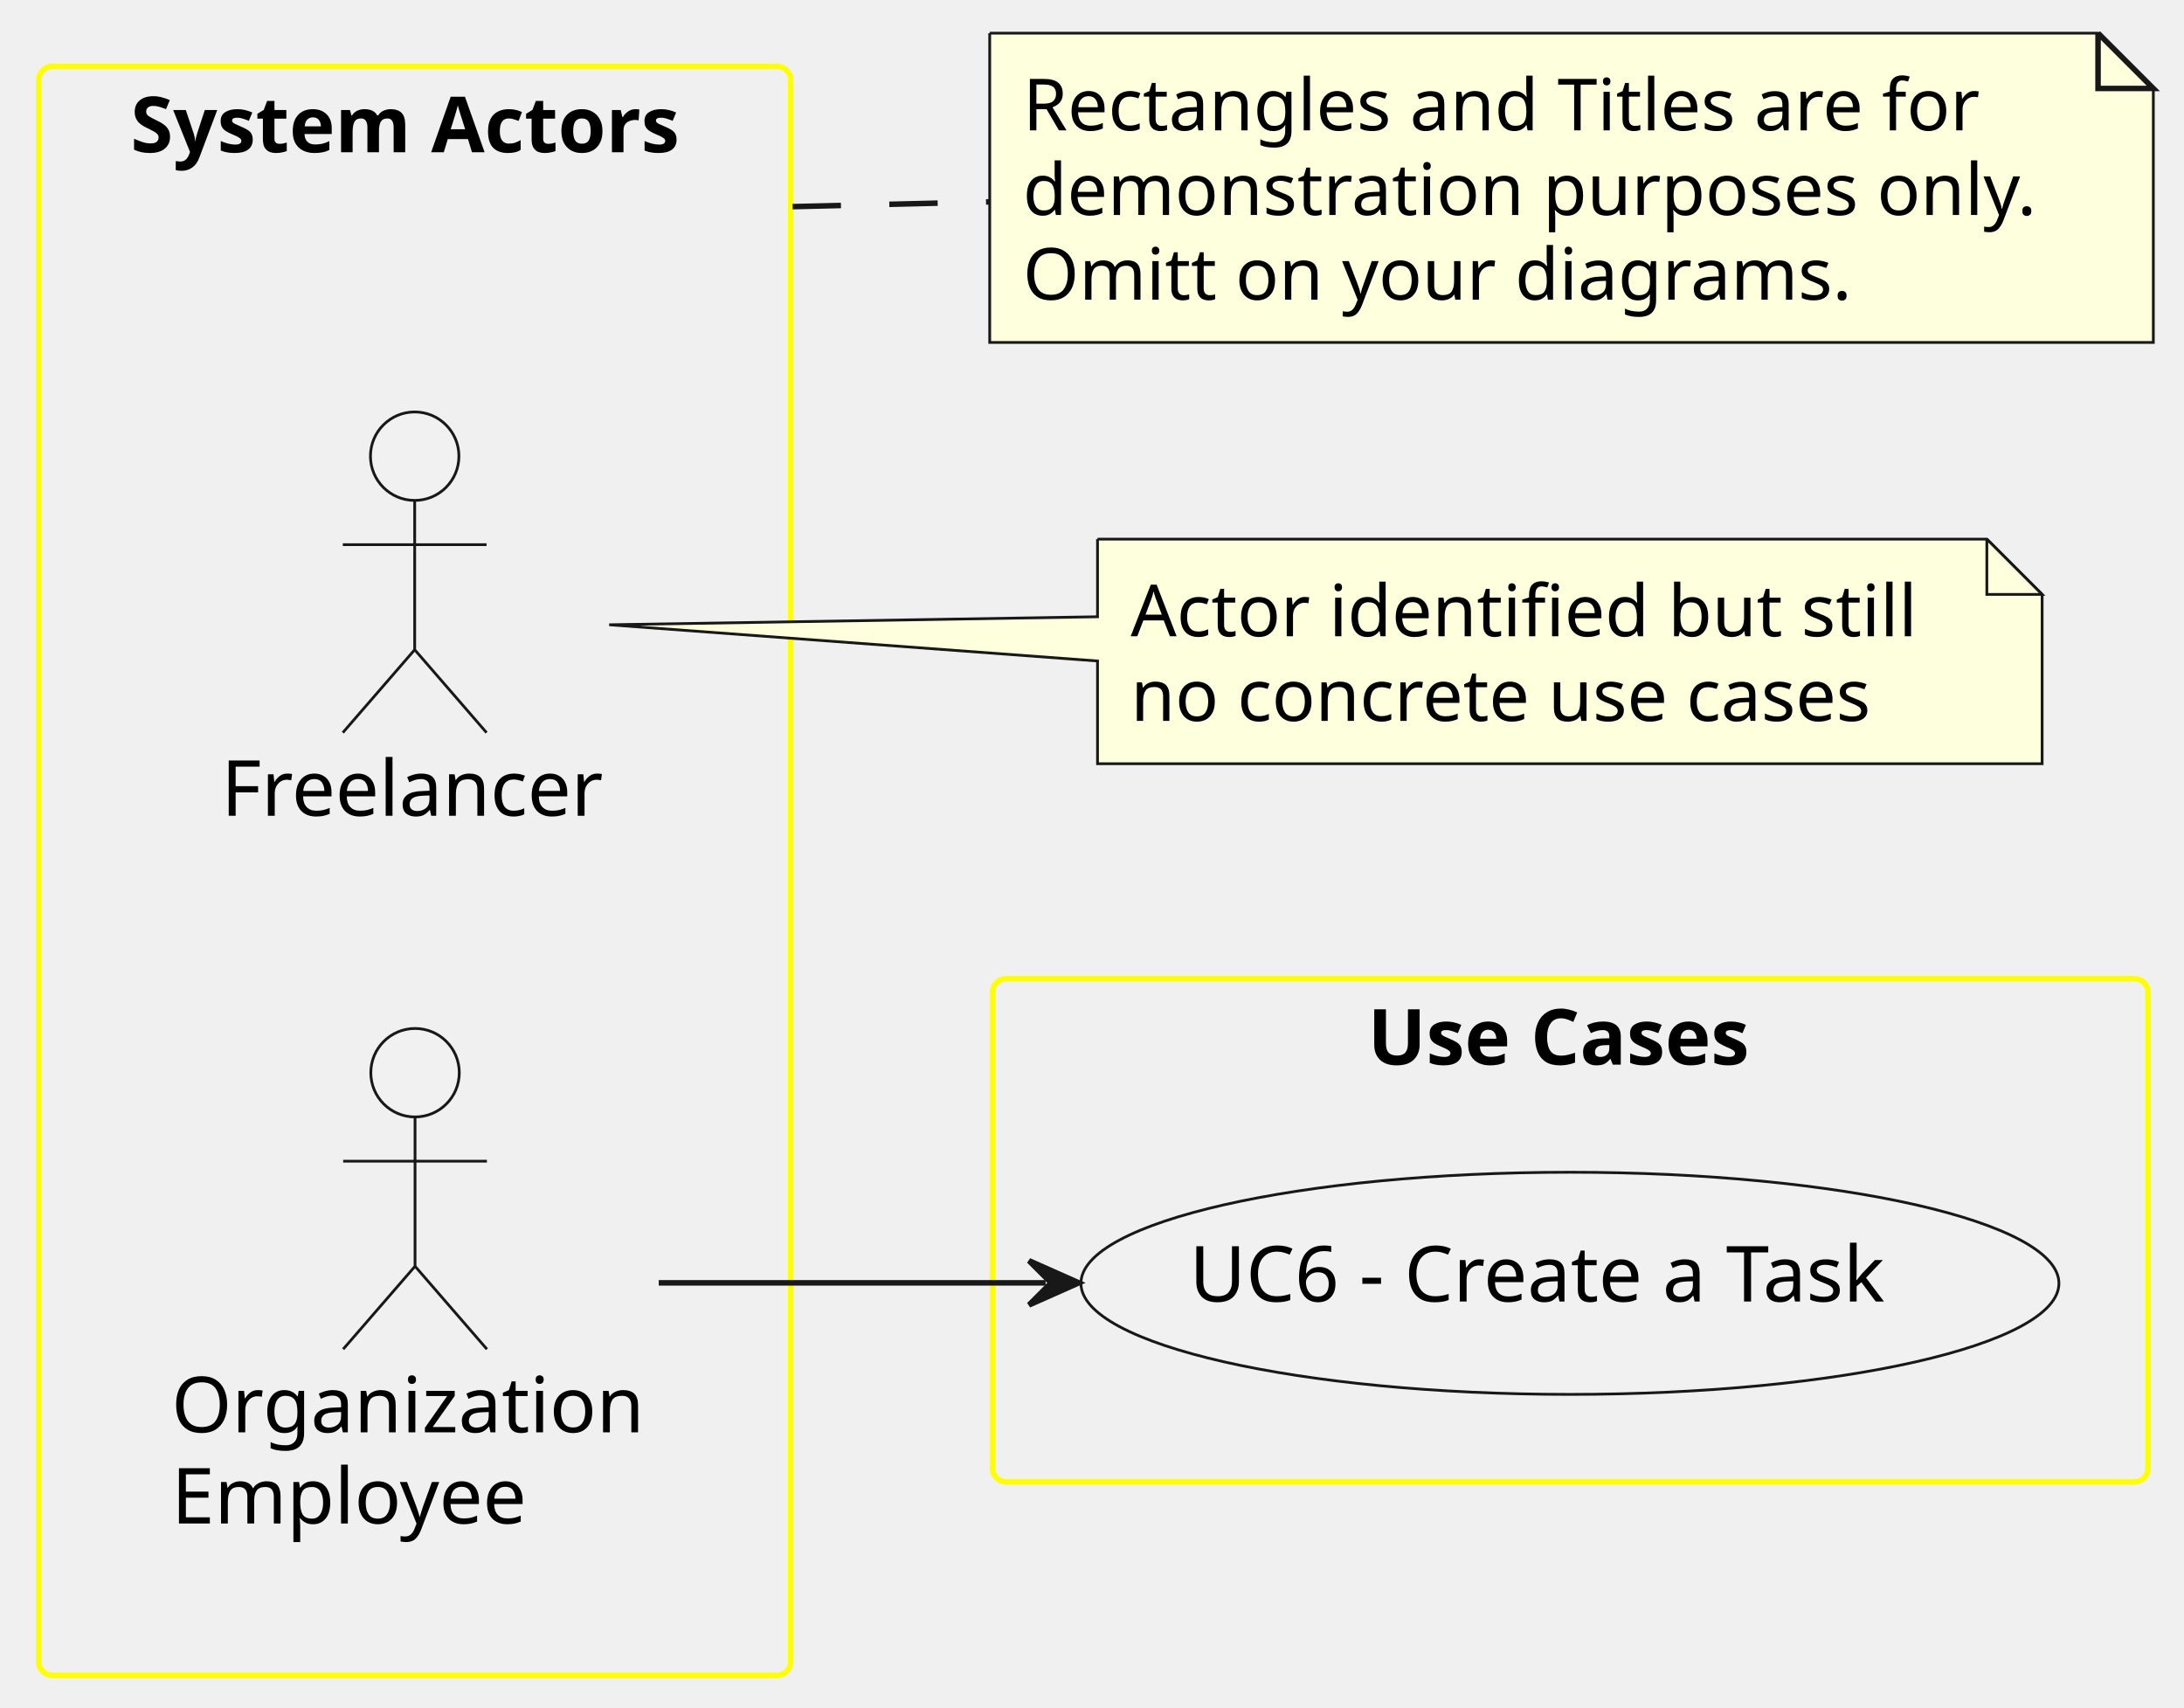
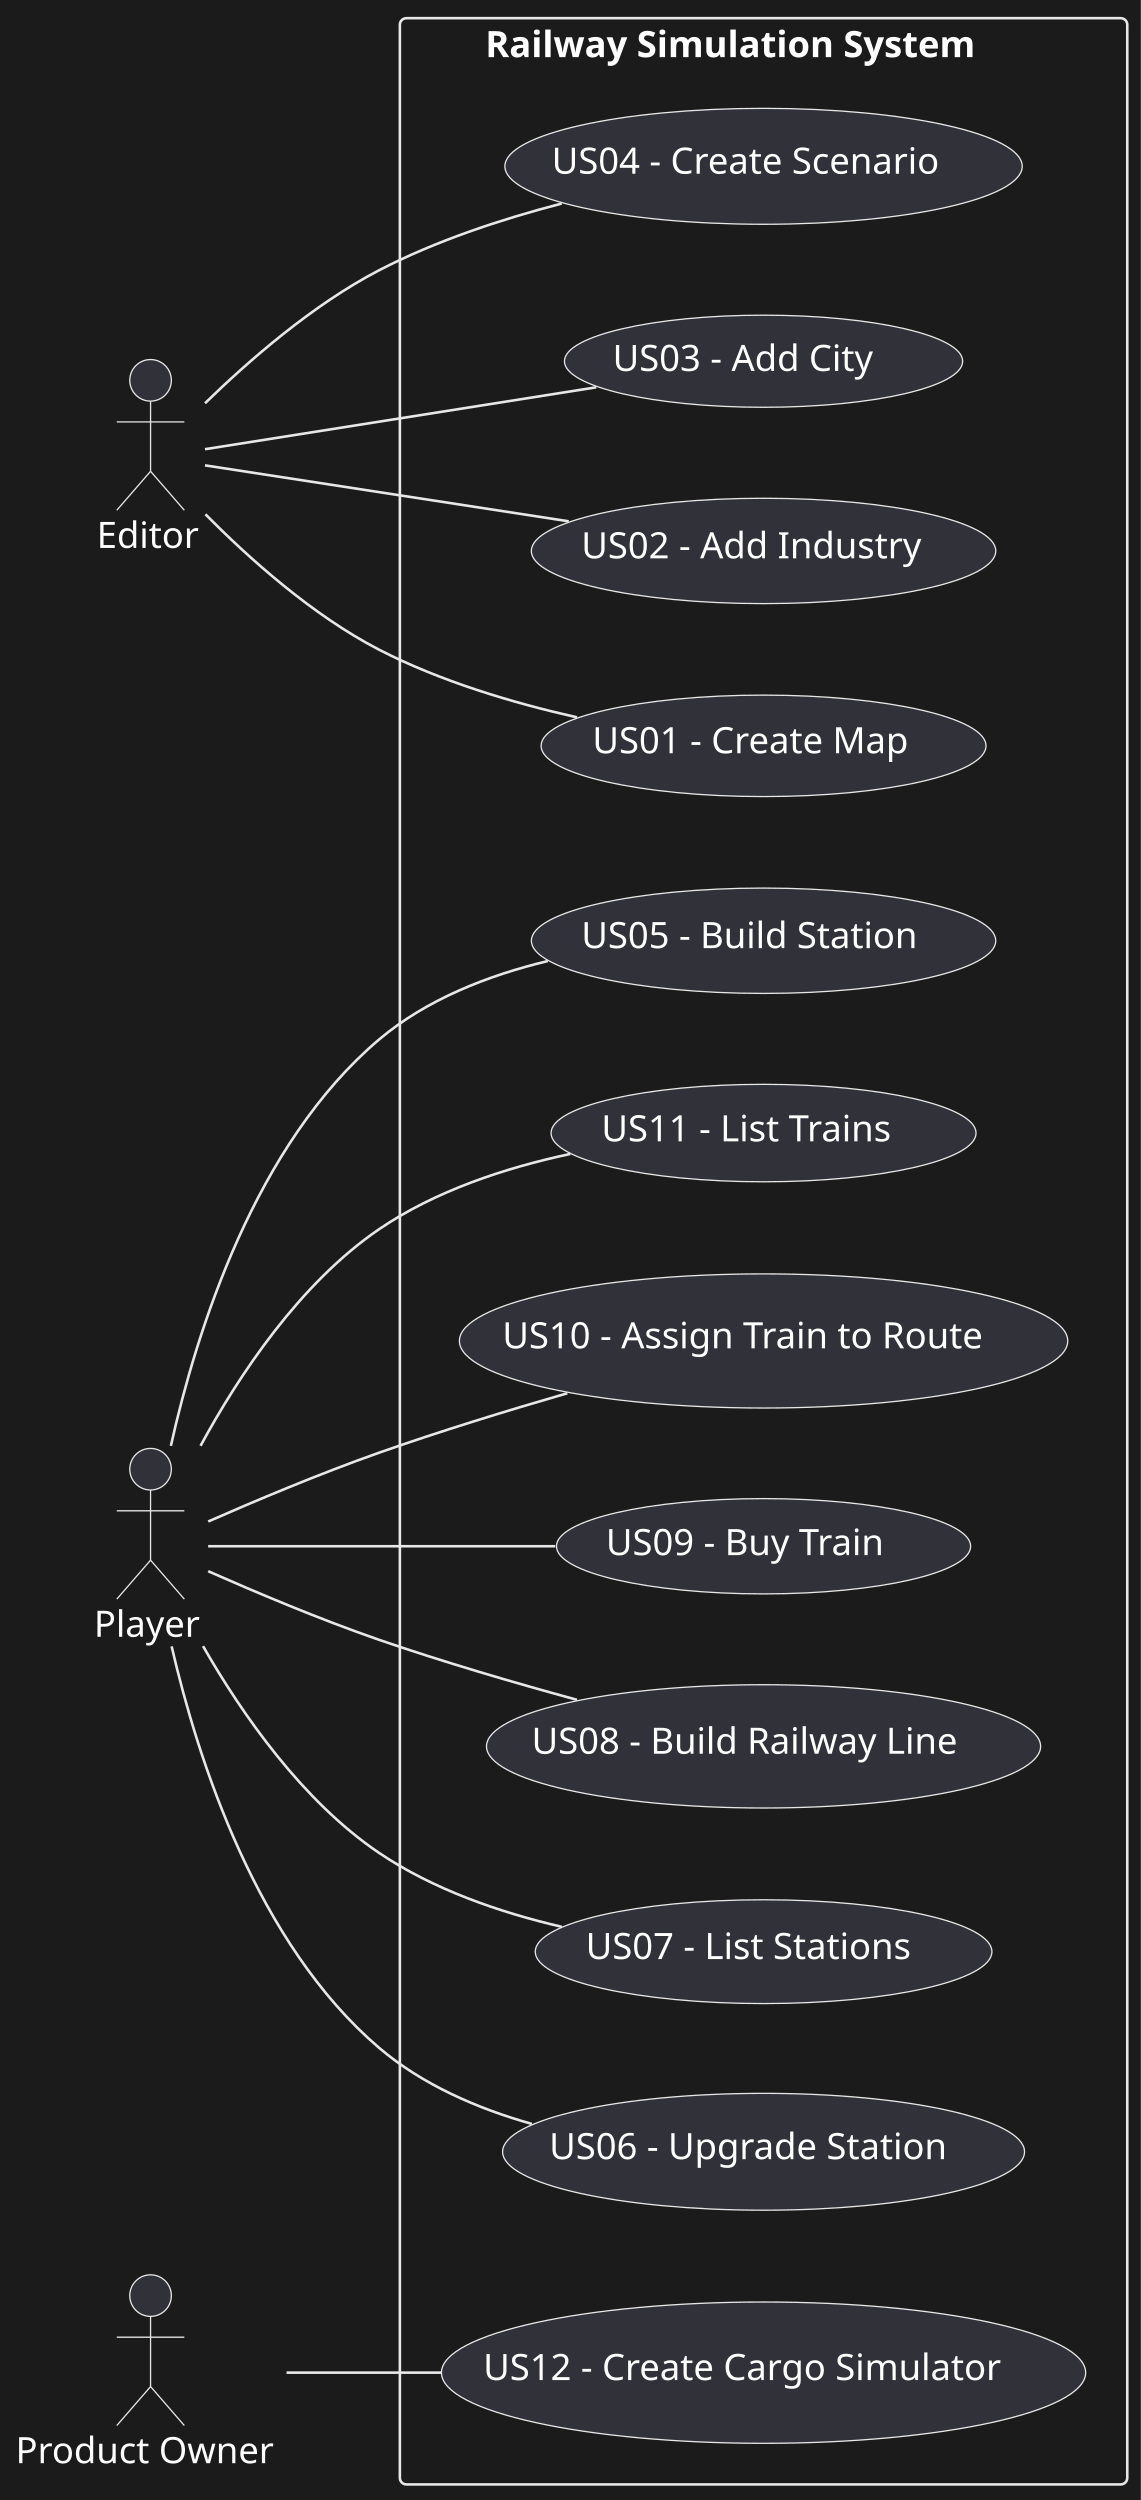
- <svg xmlns="http://www.w3.org/2000/svg" contentStyleType="text/css" height="247.2px" preserveAspectRatio="none" style="width:316px;height:247px;background:#FFFFFF;" version="1.1" viewBox="0 0 316 247" width="316.8px" zoomAndPan="magnify">
+ <svg xmlns="http://www.w3.org/2000/svg" contentStyleType="text/css" data-diagram-type="DESCRIPTION" height="962px" preserveAspectRatio="none" style="width:439px;height:962px;background:#1B1B1B;" version="1.1" viewBox="0 0 439 962" width="439px" zoomAndPan="magnify">
  <defs />
  <g>
-     <g id="cluster_actors">
-       <rect fill="none" height="232.8" rx="2" ry="2" style="stroke:#FFFF00;stroke-width:0.8;" width="108.8" x="5.6" y="9.6" />
-       <text fill="#000000" font-family="sans-serif" font-size="11.2" font-weight="bold" lengthAdjust="spacing" textLength="82.239" x="18.881" y="22.028">System Actors</text>
+     <rect fill="#1B1B1B" height="962" style="stroke:none;stroke-width:1;" width="439" x="0" y="0" />
+     <g class="cluster" data-entity="Railway Simulation System" data-source-line="6" data-uid="ent0005" id="cluster_Railway Simulation System">
+       <rect fill="none" height="949" rx="2.5" ry="2.5" style="stroke:#E7E7E7;stroke-width:1;" width="279.9" x="153.87" y="7" />
+       <text fill="#FFFFFF" font-family="sans-serif" font-size="14" font-weight="bold" lengthAdjust="spacing" textLength="214.156" x="186.742" y="21.995">Railway Simulation System</text>
    </g>
-     <g id="cluster_usecases">
-       <rect fill="none" height="72.8" rx="2" ry="2" style="stroke:#FFFF00;stroke-width:0.8;" width="167.2" x="143.6" y="141.6" />
-       <text fill="#000000" font-family="sans-serif" font-size="11.2" font-weight="bold" lengthAdjust="spacing" textLength="58.625" x="197.887" y="154.028">Use Cases</text>
+     <g class="entity" data-entity="US01 - Create Map" data-source-line="8" data-uid="ent0006" id="entity_US01 - Create Map">
+       <ellipse cx="293.817" cy="287.001" fill="#313139" rx="85.607" ry="19.521" style="stroke:#E7E7E7;stroke-width:0.5;" />
+       <text fill="#FFFFFF" font-family="sans-serif" font-size="14" lengthAdjust="spacing" textLength="131.722" x="227.956" y="289.848">US01 - Create Map</text>
    </g>
-     <g id="elem_Freelancer">
-       <ellipse cx="60" cy="66" fill="#F1F1F1" rx="6.4" ry="6.4" style="stroke:#181818;stroke-width:0.4;" />
-       <path d="M60,72.4 L60,94 M49.6,78.8 L70.4,78.8 M60,94 L49.6,106 M60,94 L70.4,106 " fill="none" style="stroke:#181818;stroke-width:0.4;" />
-       <text fill="#000000" font-family="sans-serif" font-size="11.2" lengthAdjust="spacing" textLength="56" x="32" y="118.028">Freelancer</text>
+     <g class="entity" data-entity="US02 - Add Industry" data-source-line="9" data-uid="ent0008" id="entity_US02 - Add Industry">
+       <ellipse cx="293.818" cy="212.002" fill="#313139" rx="89.358" ry="20.272" style="stroke:#E7E7E7;stroke-width:0.5;" />
+       <text fill="#FFFFFF" font-family="sans-serif" font-size="14" lengthAdjust="spacing" textLength="140.287" x="223.675" y="214.848">US02 - Add Industry</text>
    </g>
-     <g id="elem_Employee">
-       <ellipse cx="60.052" cy="155.2" fill="#F1F1F1" rx="6.4" ry="6.4" style="stroke:#181818;stroke-width:0.4;" />
-       <path d="M60.052,161.6 L60.052,183.2 M49.652,168 L70.452,168 M60.052,183.2 L49.652,195.2 M60.052,183.2 L70.452,195.2 " fill="none" style="stroke:#181818;stroke-width:0.4;" />
-       <text fill="#000000" font-family="sans-serif" font-size="11.2" lengthAdjust="spacing" textLength="70.503" x="24.8" y="207.228">Organization</text>
-       <text fill="#000000" font-family="sans-serif" font-size="11.2" lengthAdjust="spacing" textLength="52.024" x="24.8" y="220.419">Employee</text>
+     <g class="entity" data-entity="US03 - Add City" data-source-line="10" data-uid="ent0010" id="entity_US03 - Add City">
+       <ellipse cx="293.817" cy="139.003" fill="#313139" rx="76.617" ry="17.723" style="stroke:#E7E7E7;stroke-width:0.5;" />
+       <text fill="#FFFFFF" font-family="sans-serif" font-size="14" lengthAdjust="spacing" textLength="110.141" x="235.746" y="142.751">US03 - Add City</text>
    </g>
-     <g id="elem_UC6">
-       <ellipse cx="227.151" cy="185.67" fill="#F1F1F1" rx="70.751" ry="16.07" style="stroke:#181818;stroke-width:0.4;" />
-       <text fill="#000000" font-family="sans-serif" font-size="11.2" lengthAdjust="spacing" textLength="110.141" x="172.081" y="188.303">UC6 - Create a Task</text>
+     <g class="entity" data-entity="US04 - Create Scenario" data-source-line="11" data-uid="ent0012" id="entity_US04 - Create Scenario">
+       <ellipse cx="293.817" cy="63.997" fill="#313139" rx="99.537" ry="22.307" style="stroke:#E7E7E7;stroke-width:0.5;" />
+       <text fill="#FFFFFF" font-family="sans-serif" font-size="14" lengthAdjust="spacing" textLength="163.037" x="212.299" y="66.844">US04 - Create Scenario</text>
    </g>
-     <g id="elem_GMN5">
-       <path d="M158.8,78 L158.8,89.232 L88.144,90.392 L158.8,95.632 L158.8,110.497 A0,0 0 0 0 158.8,110.497 L295.474,110.497 A0,0 0 0 0 295.474,110.497 L295.474,86 L287.474,78 L158.8,78 A0,0 0 0 0 158.8,78 " fill="#FEFFDD" style="stroke:#181818;stroke-width:0.4;" />
-       <path d="M287.474,78 L287.474,86 L295.474,86 L287.474,78 " fill="#FEFFDD" style="stroke:#181818;stroke-width:0.4;" />
-       <text fill="#000000" font-family="sans-serif" font-size="10.4" lengthAdjust="spacing" textLength="119.874" x="163.6" y="92.055">Actor identified but still</text>
-       <text fill="#000000" font-family="sans-serif" font-size="10.4" lengthAdjust="spacing" textLength="110.962" x="163.6" y="104.303">no concrete use cases</text>
+     <g class="entity" data-entity="US05 - Build Station" data-source-line="13" data-uid="ent0014" id="entity_US05 - Build Station">
+       <ellipse cx="293.819" cy="362" fill="#313139" rx="89.349" ry="20.27" style="stroke:#E7E7E7;stroke-width:0.5;" />
+       <text fill="#FFFFFF" font-family="sans-serif" font-size="14" lengthAdjust="spacing" textLength="140.267" x="223.686" y="364.846">US05 - Build Station</text>
    </g>
-     <g id="elem_GMN11">
-       <path d="M143.2,4.8 L143.2,49.545 L311.562,49.545 L311.562,12.8 L303.562,4.8 L143.2,4.8 " fill="#FEFFDD" style="stroke:#181818;stroke-width:0.4;" />
-       <path d="M303.562,4.8 L303.562,12.8 L311.562,12.8 L303.562,4.8 " fill="#FEFFDD" style="stroke:#181818;stroke-width:0.8;" />
-       <text fill="#000000" font-family="sans-serif" font-size="10.4" lengthAdjust="spacing" textLength="144.112" x="148" y="18.855">Rectangles and Titles are for</text>
-       <text fill="#000000" font-family="sans-serif" font-size="10.4" lengthAdjust="spacing" textLength="151.562" x="148" y="31.103">demonstration purposes only.</text>
-       <text fill="#000000" font-family="sans-serif" font-size="10.4" lengthAdjust="spacing" textLength="123.901" x="148" y="43.352">Omitt on your diagrams.</text>
+     <g class="entity" data-entity="US06 - Upgrade Station" data-source-line="14" data-uid="ent0016" id="entity_US06 - Upgrade Station">
+       <ellipse cx="293.818" cy="828.004" fill="#313139" rx="100.418" ry="22.484" style="stroke:#E7E7E7;stroke-width:0.5;" />
+       <text fill="#FFFFFF" font-family="sans-serif" font-size="14" lengthAdjust="spacing" textLength="164.978" x="211.329" y="830.85">US06 - Upgrade Station</text>
    </g>
-     <g id="link_Employee_UC6">
-       <path d="M95.312,185.6 C112.944,185.6 130.264,185.6 151.288,185.6 " fill="none" id="Employee-to-UC6" style="stroke:#181818;stroke-width:0.8;" />
-       <polygon fill="#181818" points="156.088,185.6,148.888,182.4,152.088,185.6,148.888,188.8,156.088,185.6" style="stroke:#181818;stroke-width:0.8;" />
+     <g class="entity" data-entity="US07 - List Stations" data-source-line="15" data-uid="ent0018" id="entity_US07 - List Stations">
+       <ellipse cx="293.824" cy="751.003" fill="#313139" rx="87.864" ry="19.973" style="stroke:#E7E7E7;stroke-width:0.5;" />
+       <text fill="#FFFFFF" font-family="sans-serif" font-size="14" lengthAdjust="spacing" textLength="136.89" x="225.38" y="753.85">US07 - List Stations</text>
    </g>
-     <g id="link_actors_GMN11">
-       <path d="M114.676,29.897 C114.971,29.89 115.266,29.883 115.561,29.876 C116.153,29.862 116.746,29.847 117.342,29.833 C118.533,29.804 119.732,29.775 120.938,29.746 C123.35,29.687 125.79,29.628 128.249,29.569 C133.166,29.45 138.158,29.329 143.152,29.208 " fill="none" id="actors-GMN11" style="stroke:#181818;stroke-width:0.8;stroke-dasharray:7.0,7.0;" />
+     <g class="entity" data-entity="US08 - Build Railway Line" data-source-line="16" data-uid="ent0020" id="entity_US08 - Build Railway Line">
+       <ellipse cx="293.817" cy="672.001" fill="#313139" rx="106.607" ry="23.721" style="stroke:#E7E7E7;stroke-width:0.5;" />
+       <text fill="#FFFFFF" font-family="sans-serif" font-size="14" lengthAdjust="spacing" textLength="178.52" x="204.557" y="674.848">US08 - Build Railway Line</text>
+     </g>
+     <g class="entity" data-entity="US09 - Buy Train" data-source-line="17" data-uid="ent0022" id="entity_US09 - Buy Train">
+       <ellipse cx="293.816" cy="594.997" fill="#313139" rx="79.686" ry="18.337" style="stroke:#E7E7E7;stroke-width:0.5;" />
+       <text fill="#FFFFFF" font-family="sans-serif" font-size="14" lengthAdjust="spacing" textLength="117.763" x="233.149" y="598.413">US09 - Buy Train</text>
+     </g>
+     <g class="entity" data-entity="US10 - Assign Train to Route" data-source-line="18" data-uid="ent0024" id="entity_US10 - Assign Train to Route">
+       <ellipse cx="293.825" cy="515.999" fill="#313139" rx="117.045" ry="25.809" style="stroke:#E7E7E7;stroke-width:0.5;" />
+       <text fill="#FFFFFF" font-family="sans-serif" font-size="14" lengthAdjust="spacing" textLength="201.038" x="193.306" y="518.846">US10 - Assign Train to Route</text>
+     </g>
+     <g class="entity" data-entity="US11 - List Trains" data-source-line="19" data-uid="ent0026" id="entity_US11 - List Trains">
+       <ellipse cx="293.817" cy="436.003" fill="#313139" rx="81.767" ry="18.753" style="stroke:#E7E7E7;stroke-width:0.5;" />
+       <text fill="#FFFFFF" font-family="sans-serif" font-size="14" lengthAdjust="spacing" textLength="122.767" x="231.414" y="439.188">US11 - List Trains</text>
+     </g>
+     <g class="entity" data-entity="US12 - Create Cargo Simulator" data-source-line="21" data-uid="ent0028" id="entity_US12 - Create Cargo Simulator">
+       <ellipse cx="293.817" cy="912.999" fill="#313139" rx="123.947" ry="27.189" style="stroke:#E7E7E7;stroke-width:0.5;" />
+       <text fill="#FFFFFF" font-family="sans-serif" font-size="14" lengthAdjust="spacing" textLength="215.756" x="185.939" y="915.846">US12 - Create Cargo Simulator</text>
+     </g>
+     <g class="entity" data-entity="Editor" data-source-line="2" data-uid="ent0002" id="entity_Editor">
+       <ellipse cx="57.936" cy="146.35" fill="#313139" rx="8" ry="8" style="stroke:#E7E7E7;stroke-width:0.5;" />
+       <path d="M57.936,154.35 L57.936,181.35 M44.936,162.35 L70.936,162.35 M57.936,181.35 L44.936,196.35 M57.936,181.35 L70.936,196.35" fill="none" style="stroke:#E7E7E7;stroke-width:0.5;" />
+       <text fill="#FFFFFF" font-family="sans-serif" font-size="14" lengthAdjust="spacing" textLength="41.433" x="37.22" y="210.845">Editor</text>
+     </g>
+     <g class="entity" data-entity="Player" data-source-line="3" data-uid="ent0003" id="entity_Player">
+       <ellipse cx="57.933" cy="565.35" fill="#313139" rx="8" ry="8" style="stroke:#E7E7E7;stroke-width:0.5;" />
+       <path d="M57.933,573.35 L57.933,600.35 M44.933,581.35 L70.933,581.35 M57.933,600.35 L44.933,615.35 M57.933,600.35 L70.933,615.35" fill="none" style="stroke:#E7E7E7;stroke-width:0.5;" />
+       <text fill="#FFFFFF" font-family="sans-serif" font-size="14" lengthAdjust="spacing" textLength="43.565" x="36.15" y="629.845">Player</text>
+     </g>
+     <g class="entity" data-entity="PO" data-source-line="4" data-uid="ent0004" id="entity_PO">
+       <ellipse cx="57.936" cy="883.35" fill="#313139" rx="8" ry="8" style="stroke:#E7E7E7;stroke-width:0.5;" />
+       <path d="M57.936,891.35 L57.936,918.35 M44.936,899.35 L70.936,899.35 M57.936,918.35 L44.936,933.35 M57.936,918.35 L70.936,933.35" fill="none" style="stroke:#E7E7E7;stroke-width:0.5;" />
+       <text fill="#FFFFFF" font-family="sans-serif" font-size="14" lengthAdjust="spacing" textLength="103.872" x="6" y="947.845">Product Owner</text>
+     </g>
+     <g class="link" data-entity-1="Editor" data-entity-2="US01 - Create Map" data-source-line="8" data-uid="lnk7" id="link_Editor_US01 - Create Map">
+       <path d="M79.05,197.9 C95.49,214.54 120.15,236.74 145.87,250 C169.37,262.11 197.07,270.42 222.04,276.04" fill="none" id="Editor-US01 - Create Map" style="stroke:#E7E7E7;stroke-width:1;" />
+     </g>
+     <g class="link" data-entity-1="Editor" data-entity-2="US02 - Add Industry" data-source-line="9" data-uid="lnk9" id="link_Editor_US02 - Add Industry">
+       <path d="M78.88,179.07 C109.59,183.8 170.02,193.1 218.85,200.61" fill="none" id="Editor-US02 - Add Industry" style="stroke:#E7E7E7;stroke-width:1;" />
+     </g>
+     <g class="link" data-entity-1="Editor" data-entity-2="US03 - Add City" data-source-line="10" data-uid="lnk11" id="link_Editor_US03 - Add City">
+       <path d="M78.88,172.85 C111.85,167.63 179.1,156.99 229.44,149.03" fill="none" id="Editor-US03 - Add City" style="stroke:#E7E7E7;stroke-width:1;" />
+     </g>
+     <g class="link" data-entity-1="Editor" data-entity-2="US04 - Create Scenario" data-source-line="11" data-uid="lnk13" id="link_Editor_US04 - Create Scenario">
+       <path d="M78.89,155.17 C95.43,139.04 120.3,117.27 145.87,104 C167.58,92.73 192.78,84.39 216.13,78.32" fill="none" id="Editor-US04 - Create Scenario" style="stroke:#E7E7E7;stroke-width:1;" />
+     </g>
+     <g class="link" data-entity-1="Player" data-entity-2="US05 - Build Station" data-source-line="13" data-uid="lnk15" id="link_Player_US05 - Build Station">
+       <path d="M65.75,556.37 C75.62,512.06 98.19,440.34 145.87,400 C164.08,384.6 187.78,375.33 210.81,369.8" fill="none" id="Player-US05 - Build Station" style="stroke:#E7E7E7;stroke-width:1;" />
+     </g>
+     <g class="link" data-entity-1="Player" data-entity-2="US06 - Upgrade Station" data-source-line="14" data-uid="lnk17" id="link_Player_US06 - Upgrade Station">
+       <path d="M66.05,633.53 C76.15,677.32 98.92,747.91 145.87,788 C162.46,802.16 183.62,811.35 204.68,817.3" fill="none" id="Player-US06 - Upgrade Station" style="stroke:#E7E7E7;stroke-width:1;" />
+     </g>
+     <g class="link" data-entity-1="Player" data-entity-2="US07 - List Stations" data-source-line="15" data-uid="lnk19" id="link_Player_US07 - List Stations">
+       <path d="M78.13,633.44 C93.13,659.63 116.36,693.05 145.87,713 C166.61,727.02 192.19,735.87 216.17,741.45" fill="none" id="Player-US07 - List Stations" style="stroke:#E7E7E7;stroke-width:1;" />
+     </g>
+     <g class="link" data-entity-1="Player" data-entity-2="US08 - Build Railway Line" data-source-line="16" data-uid="lnk21" id="link_Player_US08 - Build Railway Line">
+       <path d="M80.1,604.6 C97.53,612.31 123.02,623.11 145.87,631 C170.41,639.47 197.69,647.46 222.03,654.1" fill="none" id="Player-US08 - Build Railway Line" style="stroke:#E7E7E7;stroke-width:1;" />
+     </g>
+     <g class="link" data-entity-1="Player" data-entity-2="US09 - Buy Train" data-source-line="17" data-uid="lnk23" id="link_Player_US09 - Buy Train">
+       <path d="M80.1,595 C110.07,595 166.47,595 213.67,595" fill="none" id="Player-US09 - Buy Train" style="stroke:#E7E7E7;stroke-width:1;" />
+     </g>
+     <g class="link" data-entity-1="Player" data-entity-2="US10 - Assign Train to Route" data-source-line="18" data-uid="lnk25" id="link_Player_US10 - Assign Train to Route">
+       <path d="M80.12,585.47 C97.57,577.81 123.07,567.03 145.87,559 C169.19,550.79 194.96,542.87 218.32,536.11" fill="none" id="Player-US10 - Assign Train to Route" style="stroke:#E7E7E7;stroke-width:1;" />
+     </g>
+     <g class="link" data-entity-1="Player" data-entity-2="US11 - List Trains" data-source-line="19" data-uid="lnk27" id="link_Player_US11 - List Trains">
+       <path d="M77.16,556.36 C91.96,529.09 115.37,493.83 145.87,473 C167.49,458.24 194.5,449.36 219.45,444.03" fill="none" id="Player-US11 - List Trains" style="stroke:#E7E7E7;stroke-width:1;" />
+     </g>
+     <g class="link" data-entity-1="PO" data-entity-2="US12 - Create Cargo Simulator" data-source-line="21" data-uid="lnk29" id="link_PO_US12 - Create Cargo Simulator">
+       <path d="M110.26,913 C128.01,913 148.74,913 169.74,913" fill="none" id="PO-US12 - Create Cargo Simulator" style="stroke:#E7E7E7;stroke-width:1;" />
    </g>
  </g>
</svg>
